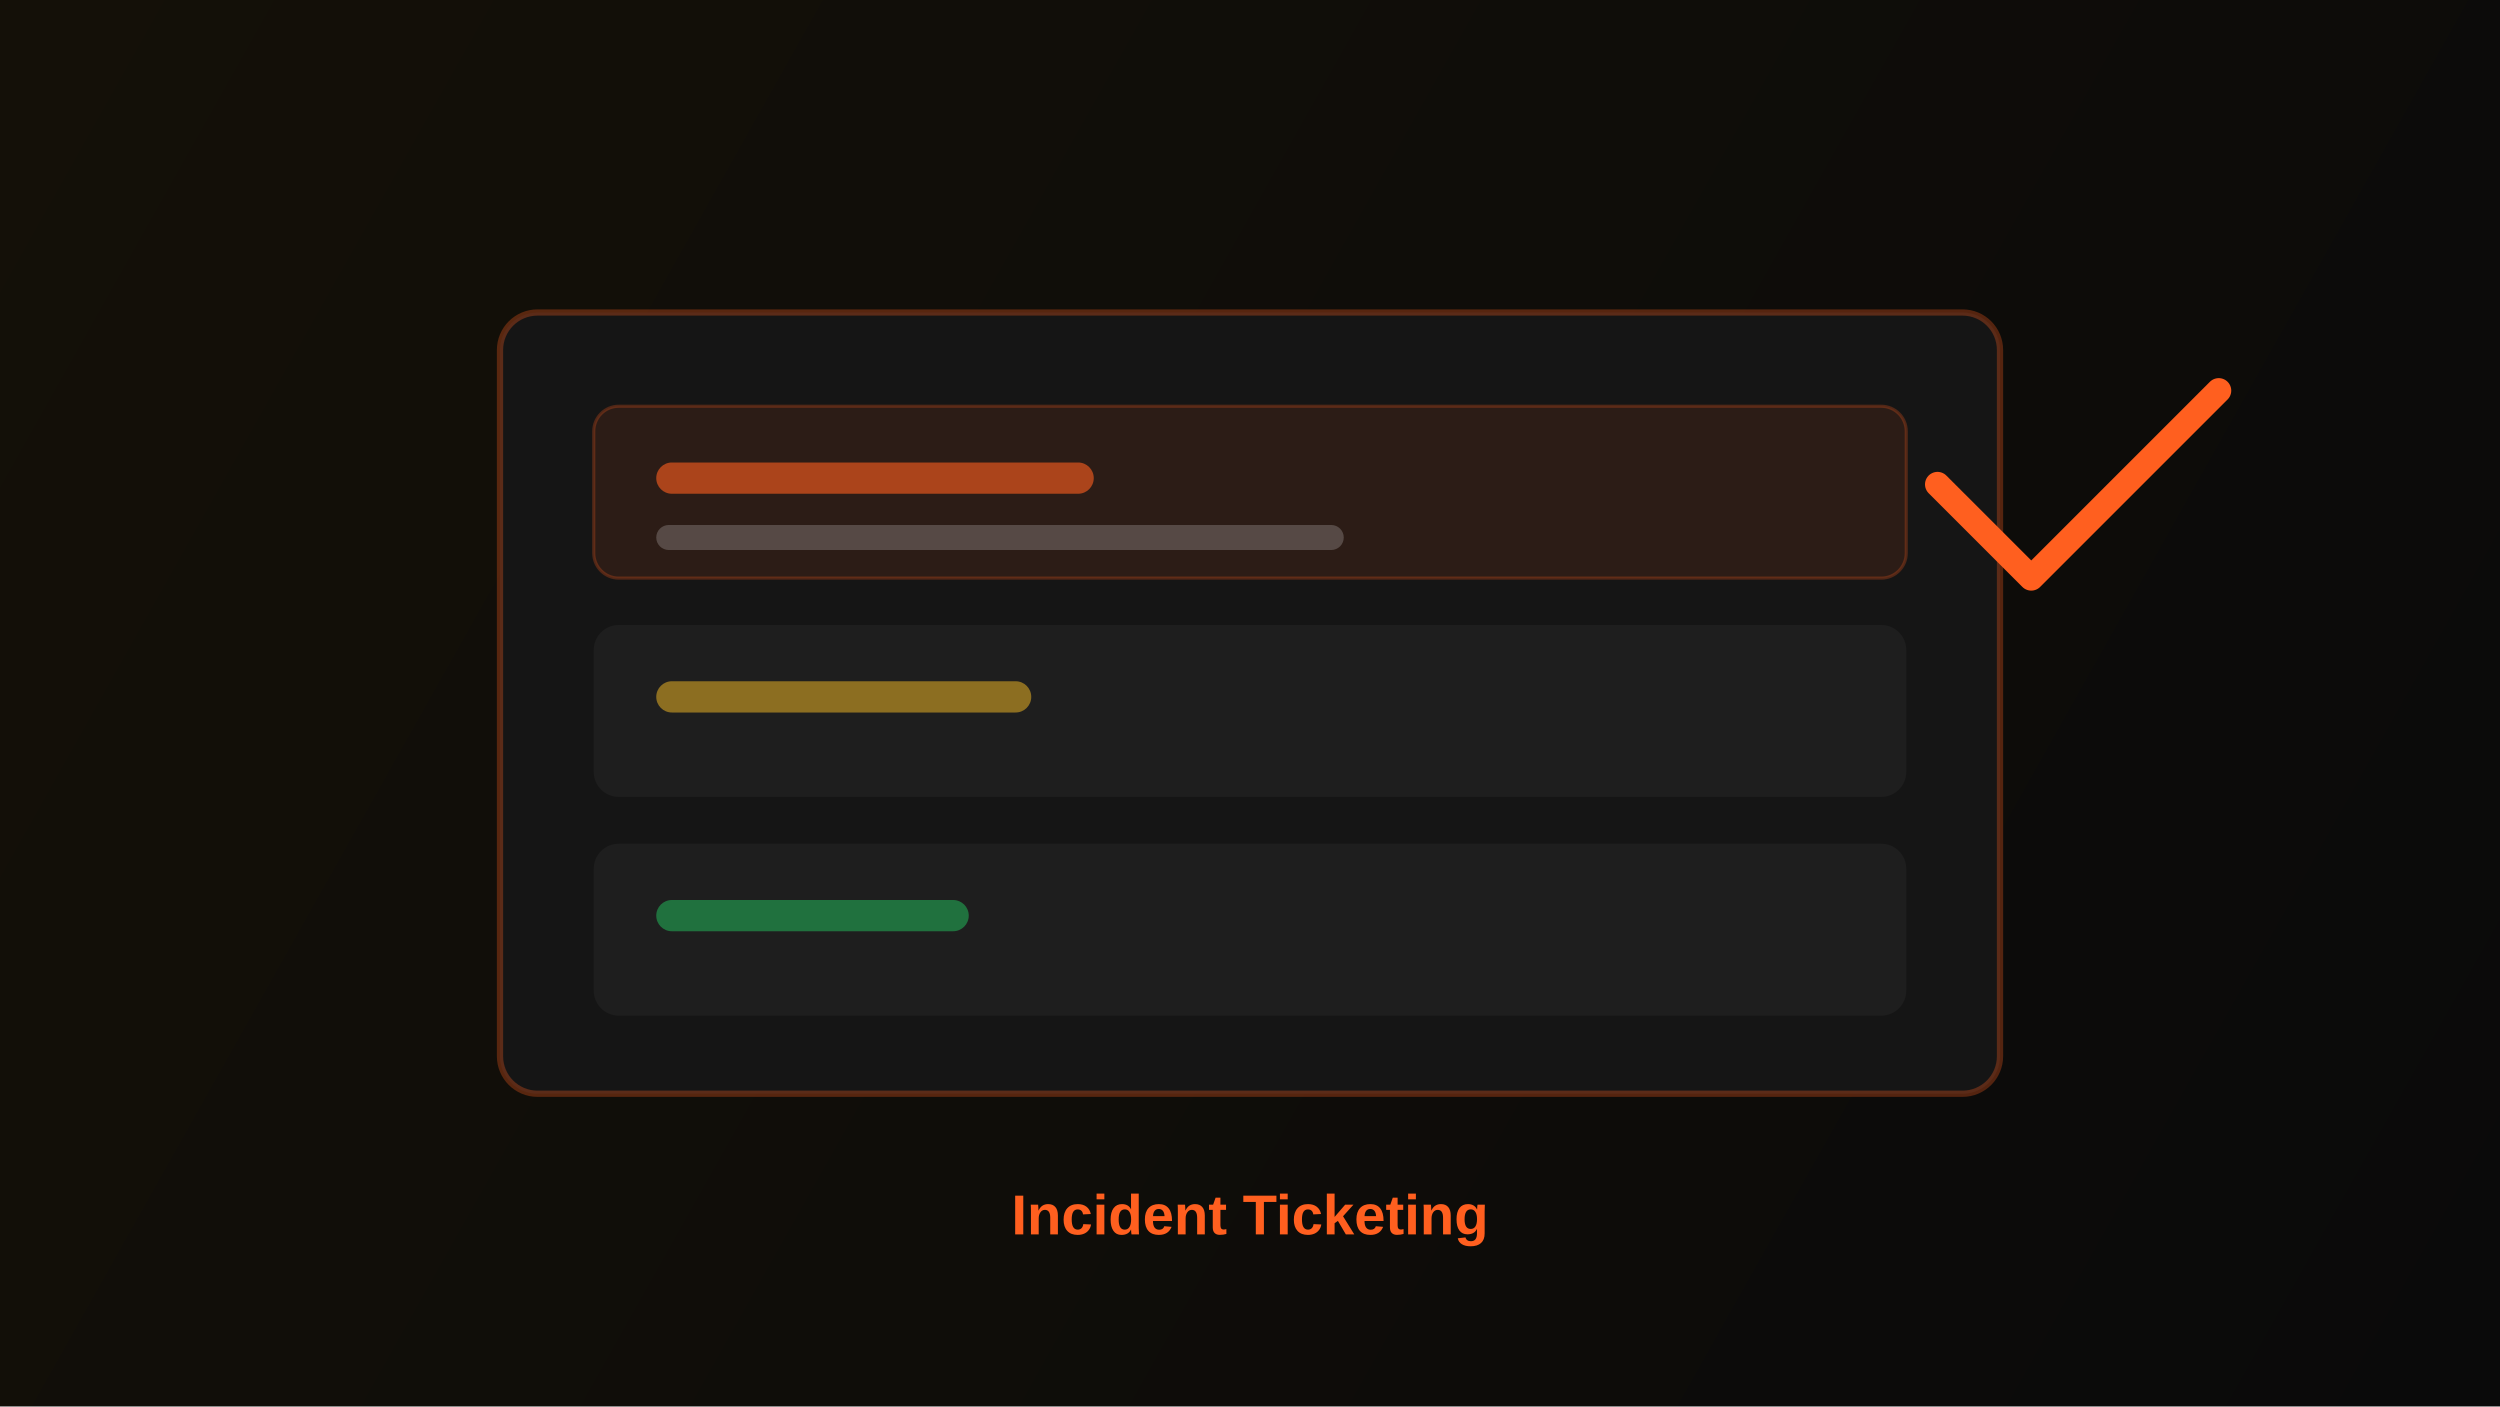
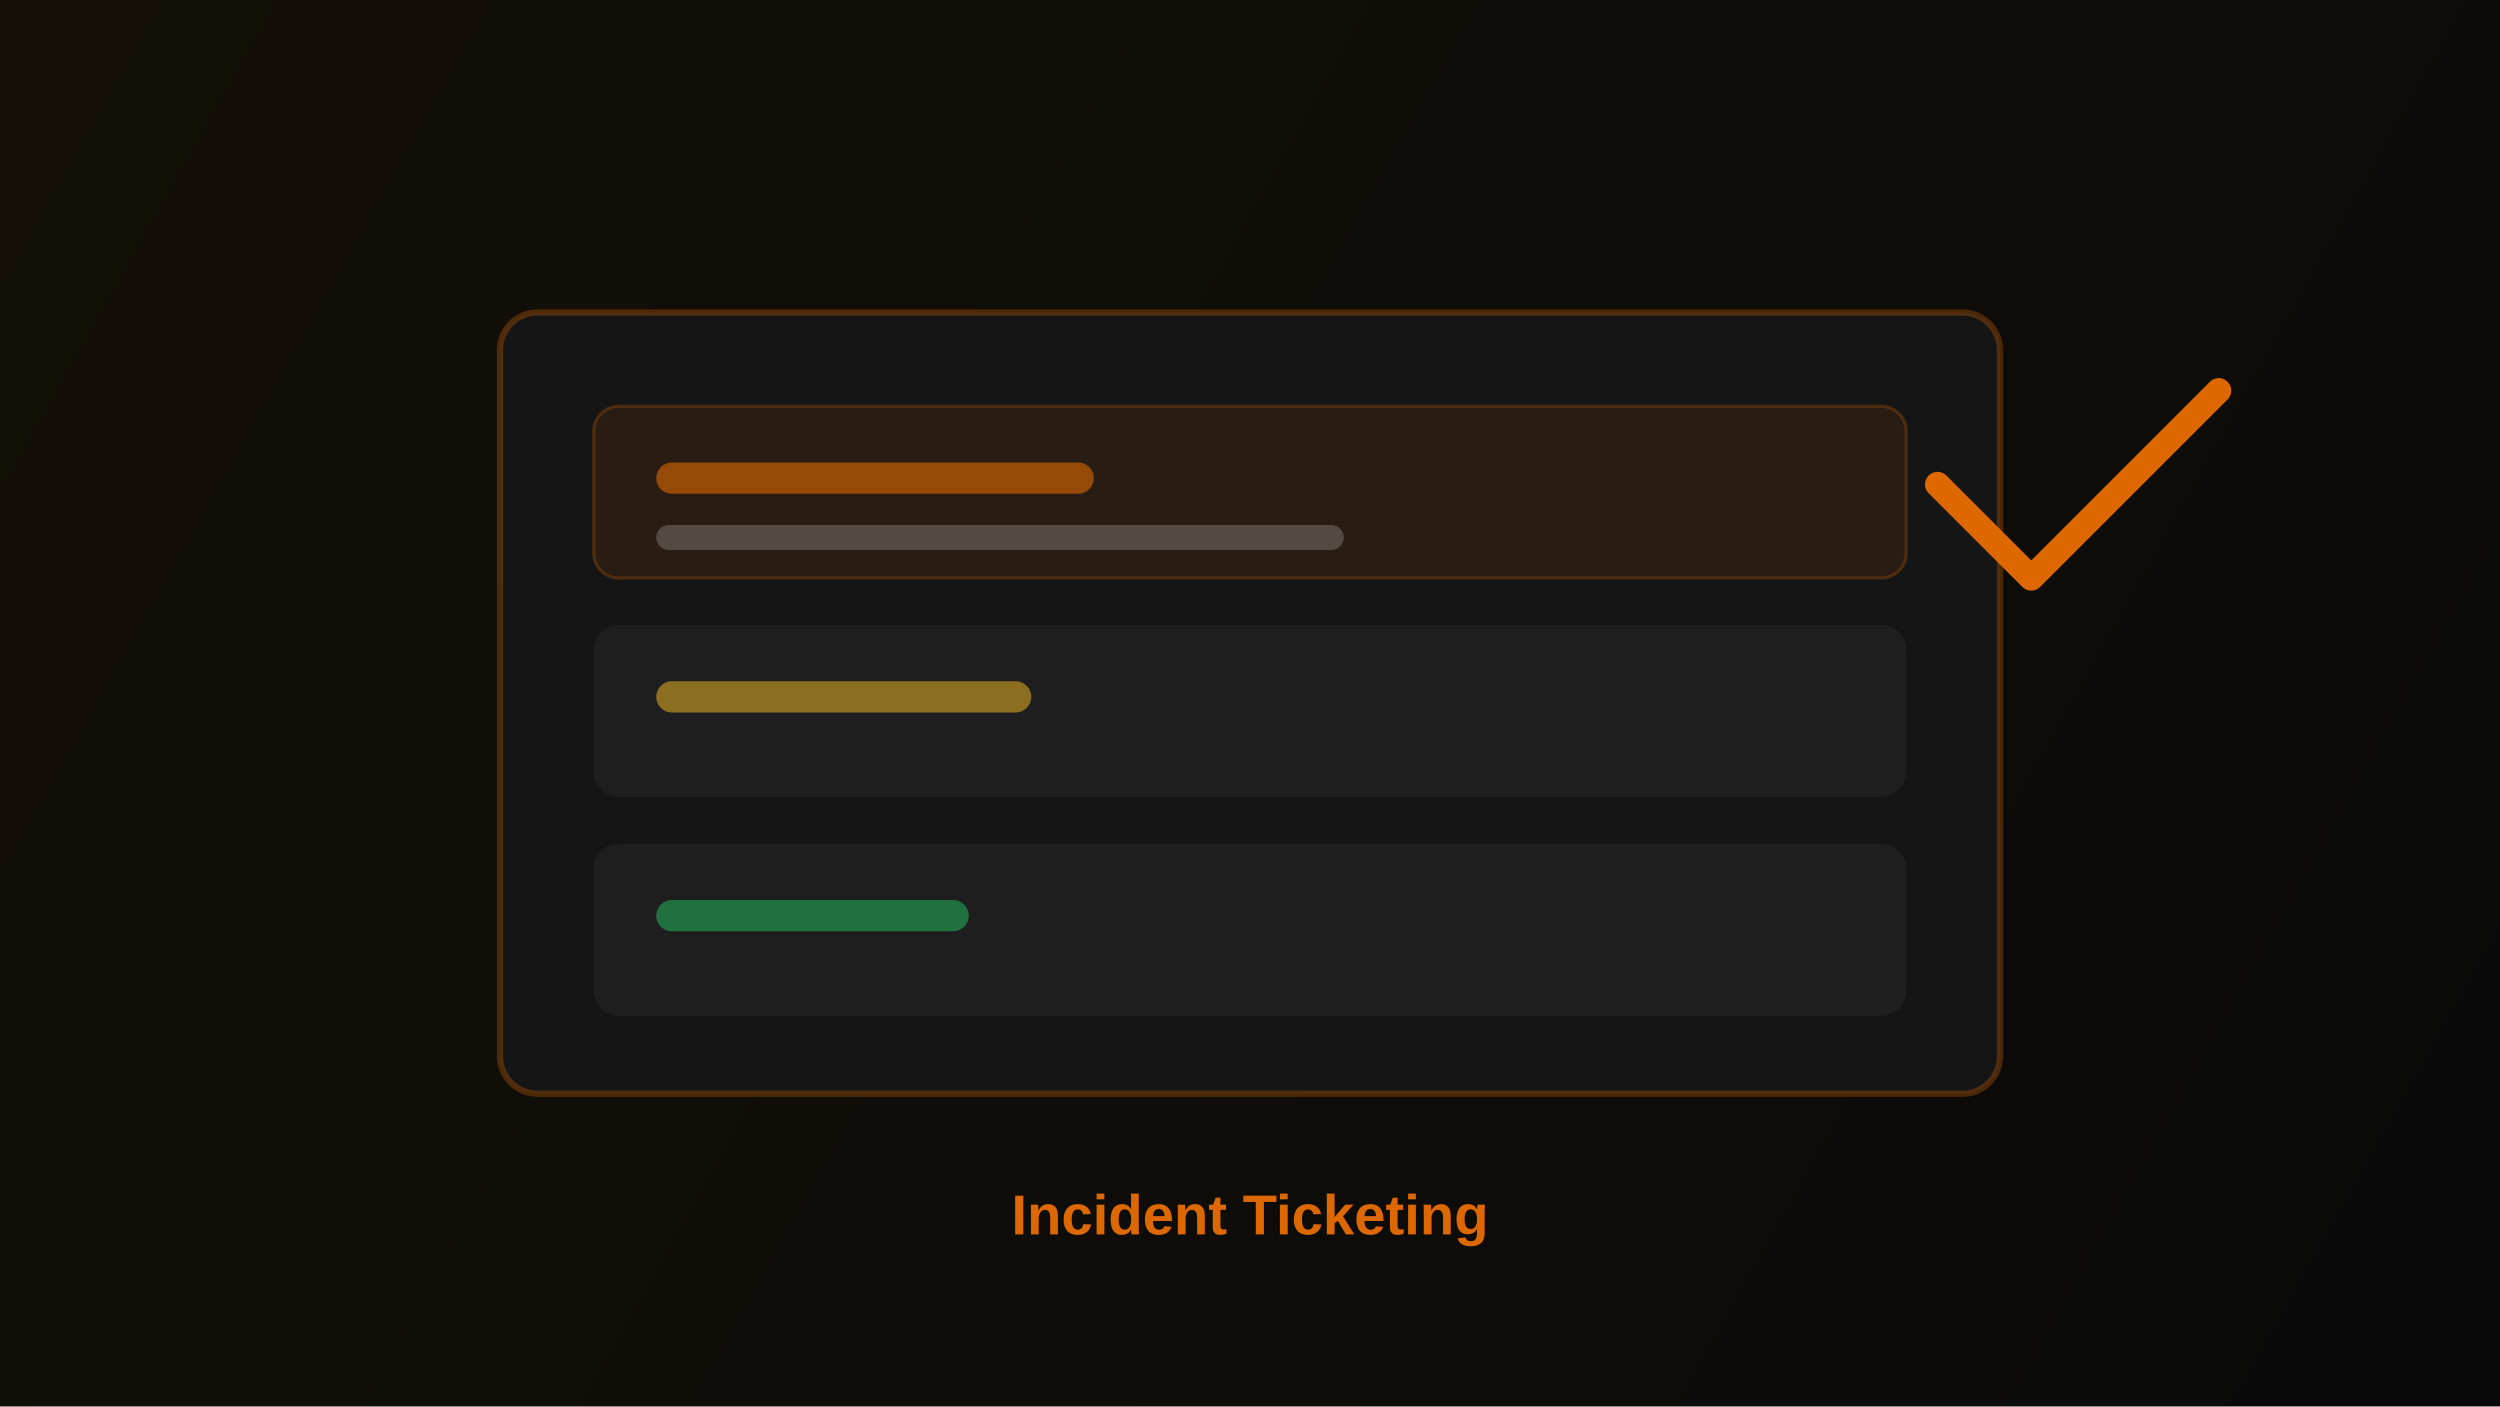
<svg xmlns="http://www.w3.org/2000/svg" viewBox="0 0 800 450" fill="none">
  <rect width="800" height="450" fill="#0a0a0a" />
  <defs>
    <linearGradient id="bg" x1="0" y1="0" x2="800" y2="450" gradientUnits="userSpaceOnUse">
      <stop stop-color="#141008" />
      <stop offset="1" stop-color="#0a0a0a" />
    </linearGradient>
  </defs>
  <rect width="800" height="450" fill="url(#bg)" />
-   <rect x="160" y="100" width="480" height="250" rx="12" fill="#151515" stroke="#ff5f1f" stroke-opacity="0.3" stroke-width="2" />
-   <rect x="190" y="130" width="420" height="55" rx="8" fill="#ff5f1f" fill-opacity="0.1" stroke="#ff5f1f" stroke-opacity="0.25" />
-   <rect x="210" y="148" width="140" height="10" rx="5" fill="#ff5f1f" fill-opacity="0.6" />
+   <rect x="160" y="100" width="480" height="250" rx="12" fill="#151515" stroke="#de6800" stroke-opacity="0.3" stroke-width="2" />
+   <rect x="190" y="130" width="420" height="55" rx="8" fill="#de6800" fill-opacity="0.1" stroke="#de6800" stroke-opacity="0.25" />
+   <rect x="210" y="148" width="140" height="10" rx="5" fill="#de6800" fill-opacity="0.6" />
  <rect x="210" y="168" width="220" height="8" rx="4" fill="#ffffff" fill-opacity="0.2" />
  <rect x="190" y="200" width="420" height="55" rx="8" fill="#ffffff" fill-opacity="0.04" />
  <rect x="210" y="218" width="120" height="10" rx="5" fill="#fbbf24" fill-opacity="0.5" />
  <rect x="190" y="270" width="420" height="55" rx="8" fill="#ffffff" fill-opacity="0.04" />
  <rect x="210" y="288" width="100" height="10" rx="5" fill="#22c55e" fill-opacity="0.5" />
-   <path d="M620 155 L650 185 L710 125" stroke="#ff5f1f" stroke-width="8" stroke-linecap="round" stroke-linejoin="round" />
-   <text x="400" y="395" text-anchor="middle" fill="#ff5f1f" font-family="Arial,sans-serif" font-size="18" font-weight="700">Incident Ticketing</text>
+   <path d="M620 155 L650 185 L710 125" stroke="#de6800" stroke-width="8" stroke-linecap="round" stroke-linejoin="round" />
+   <text x="400" y="395" text-anchor="middle" fill="#de6800" font-family="Arial,sans-serif" font-size="18" font-weight="700">Incident Ticketing</text>
</svg>
